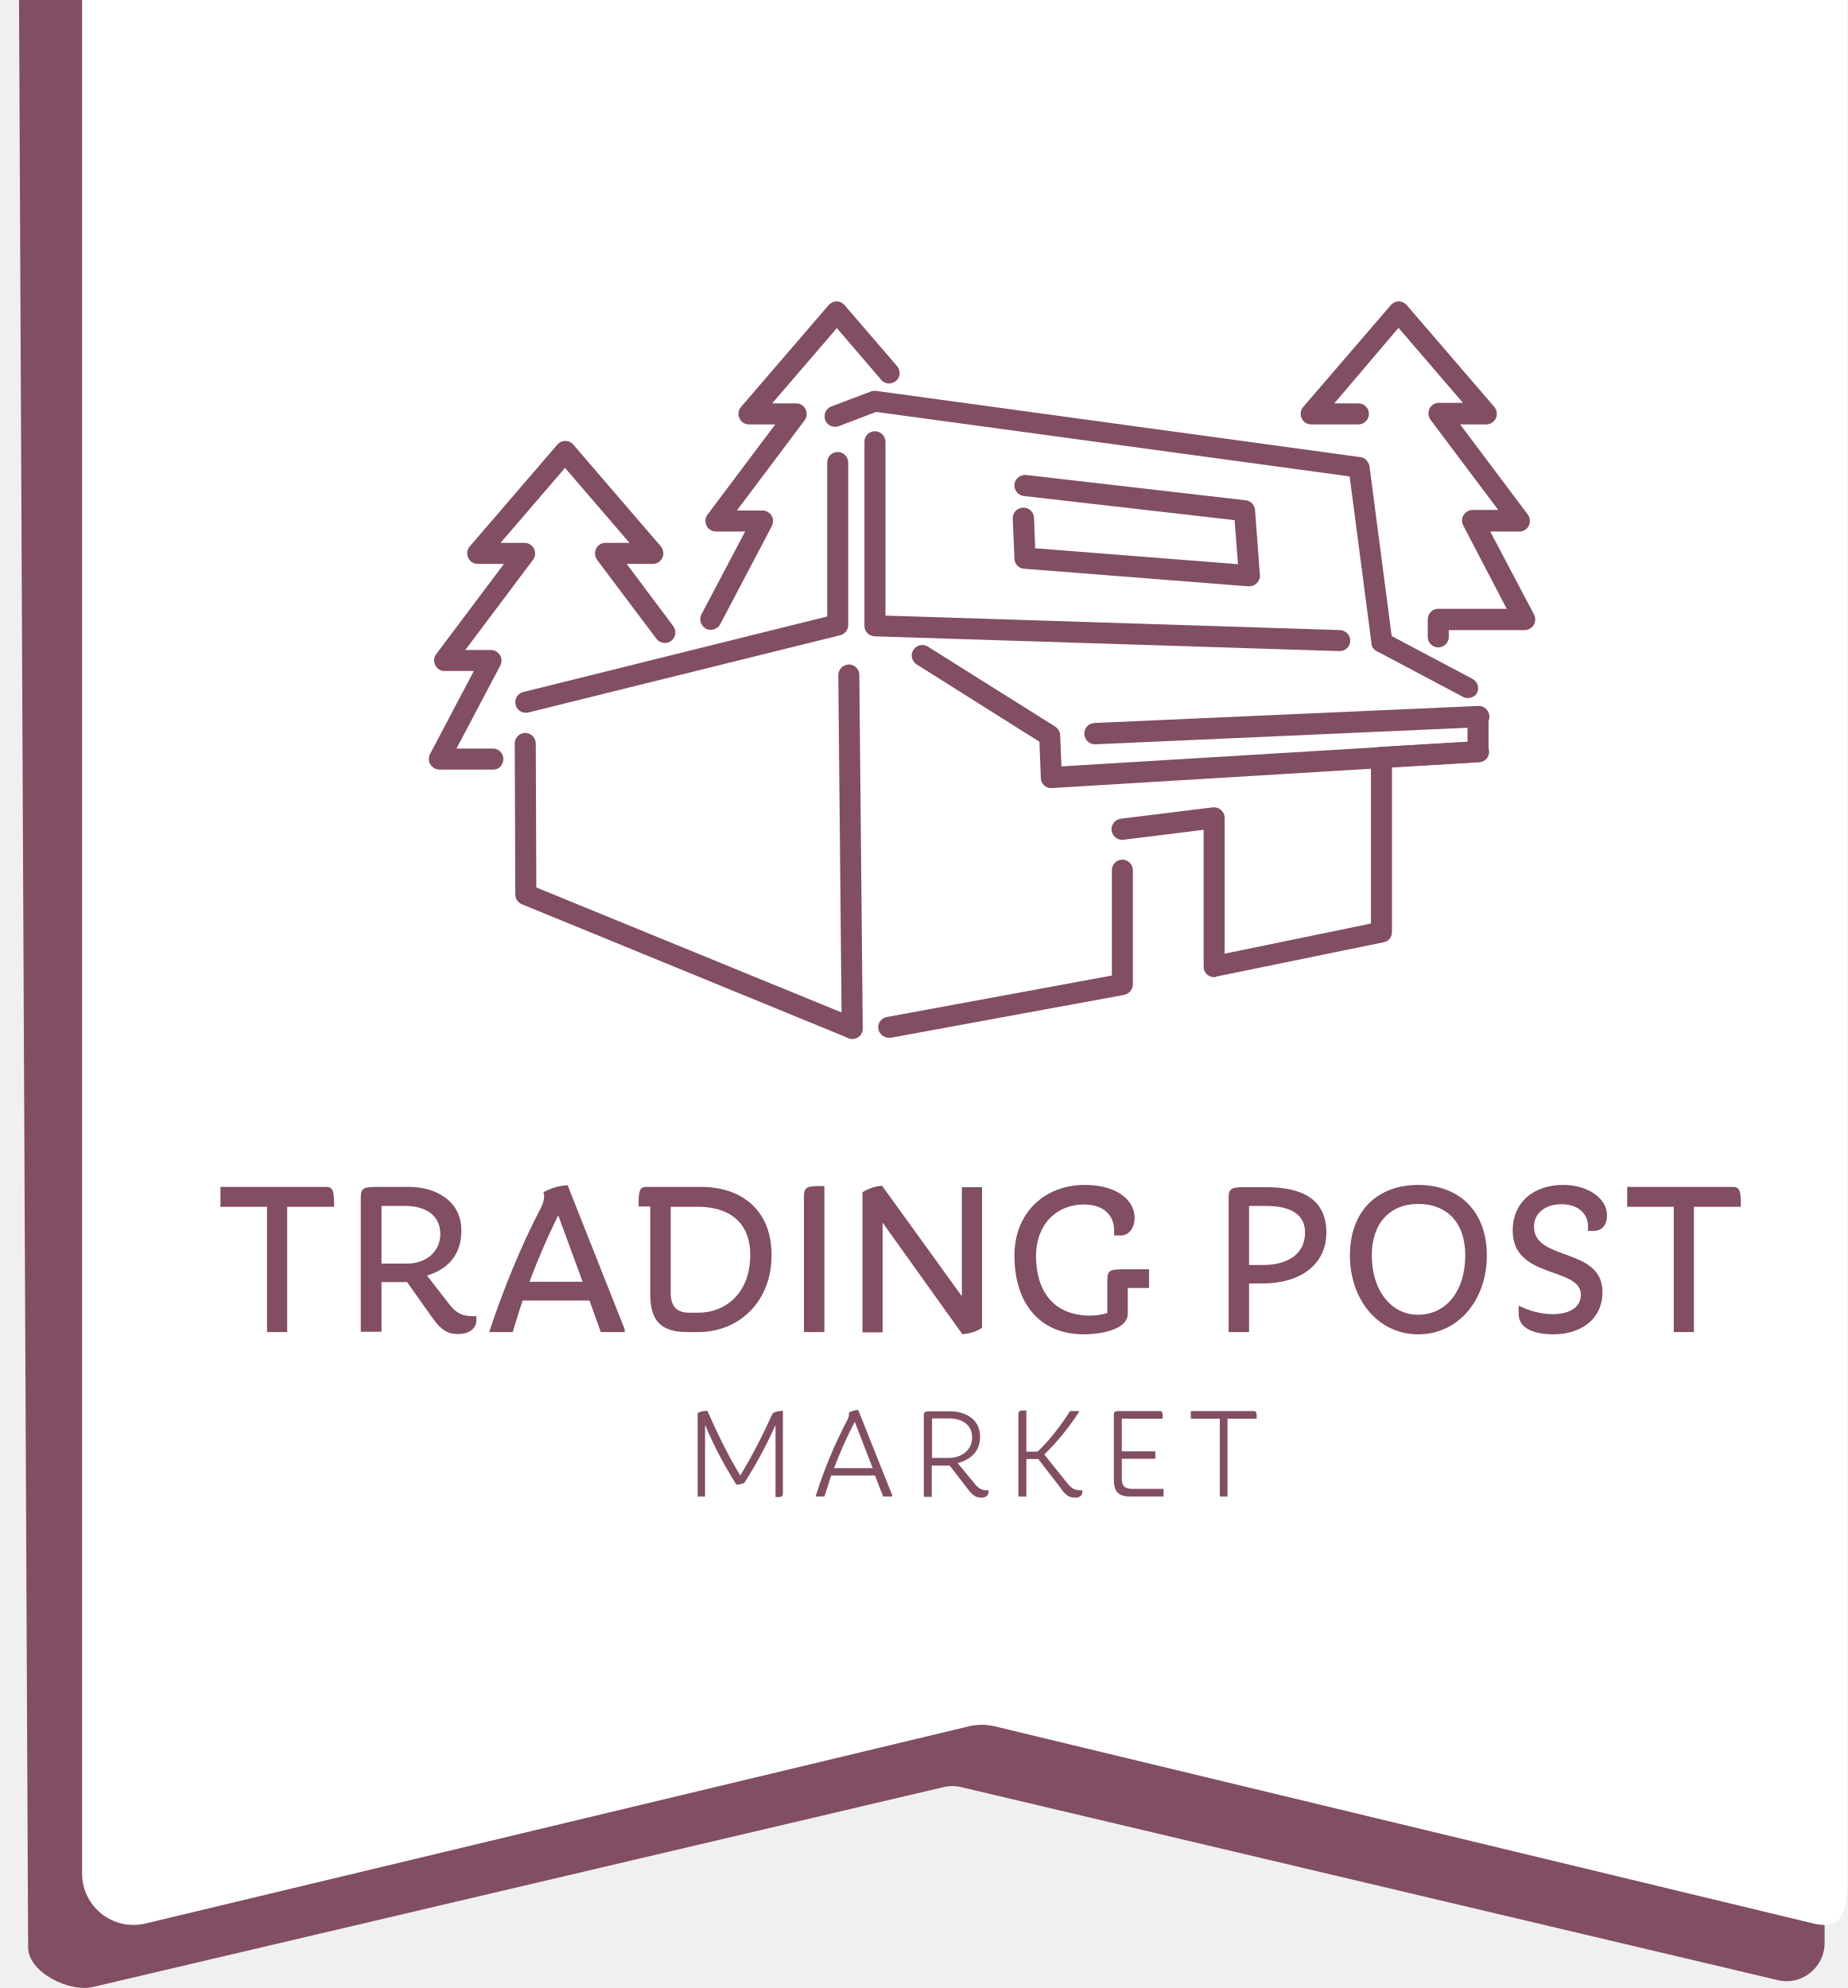
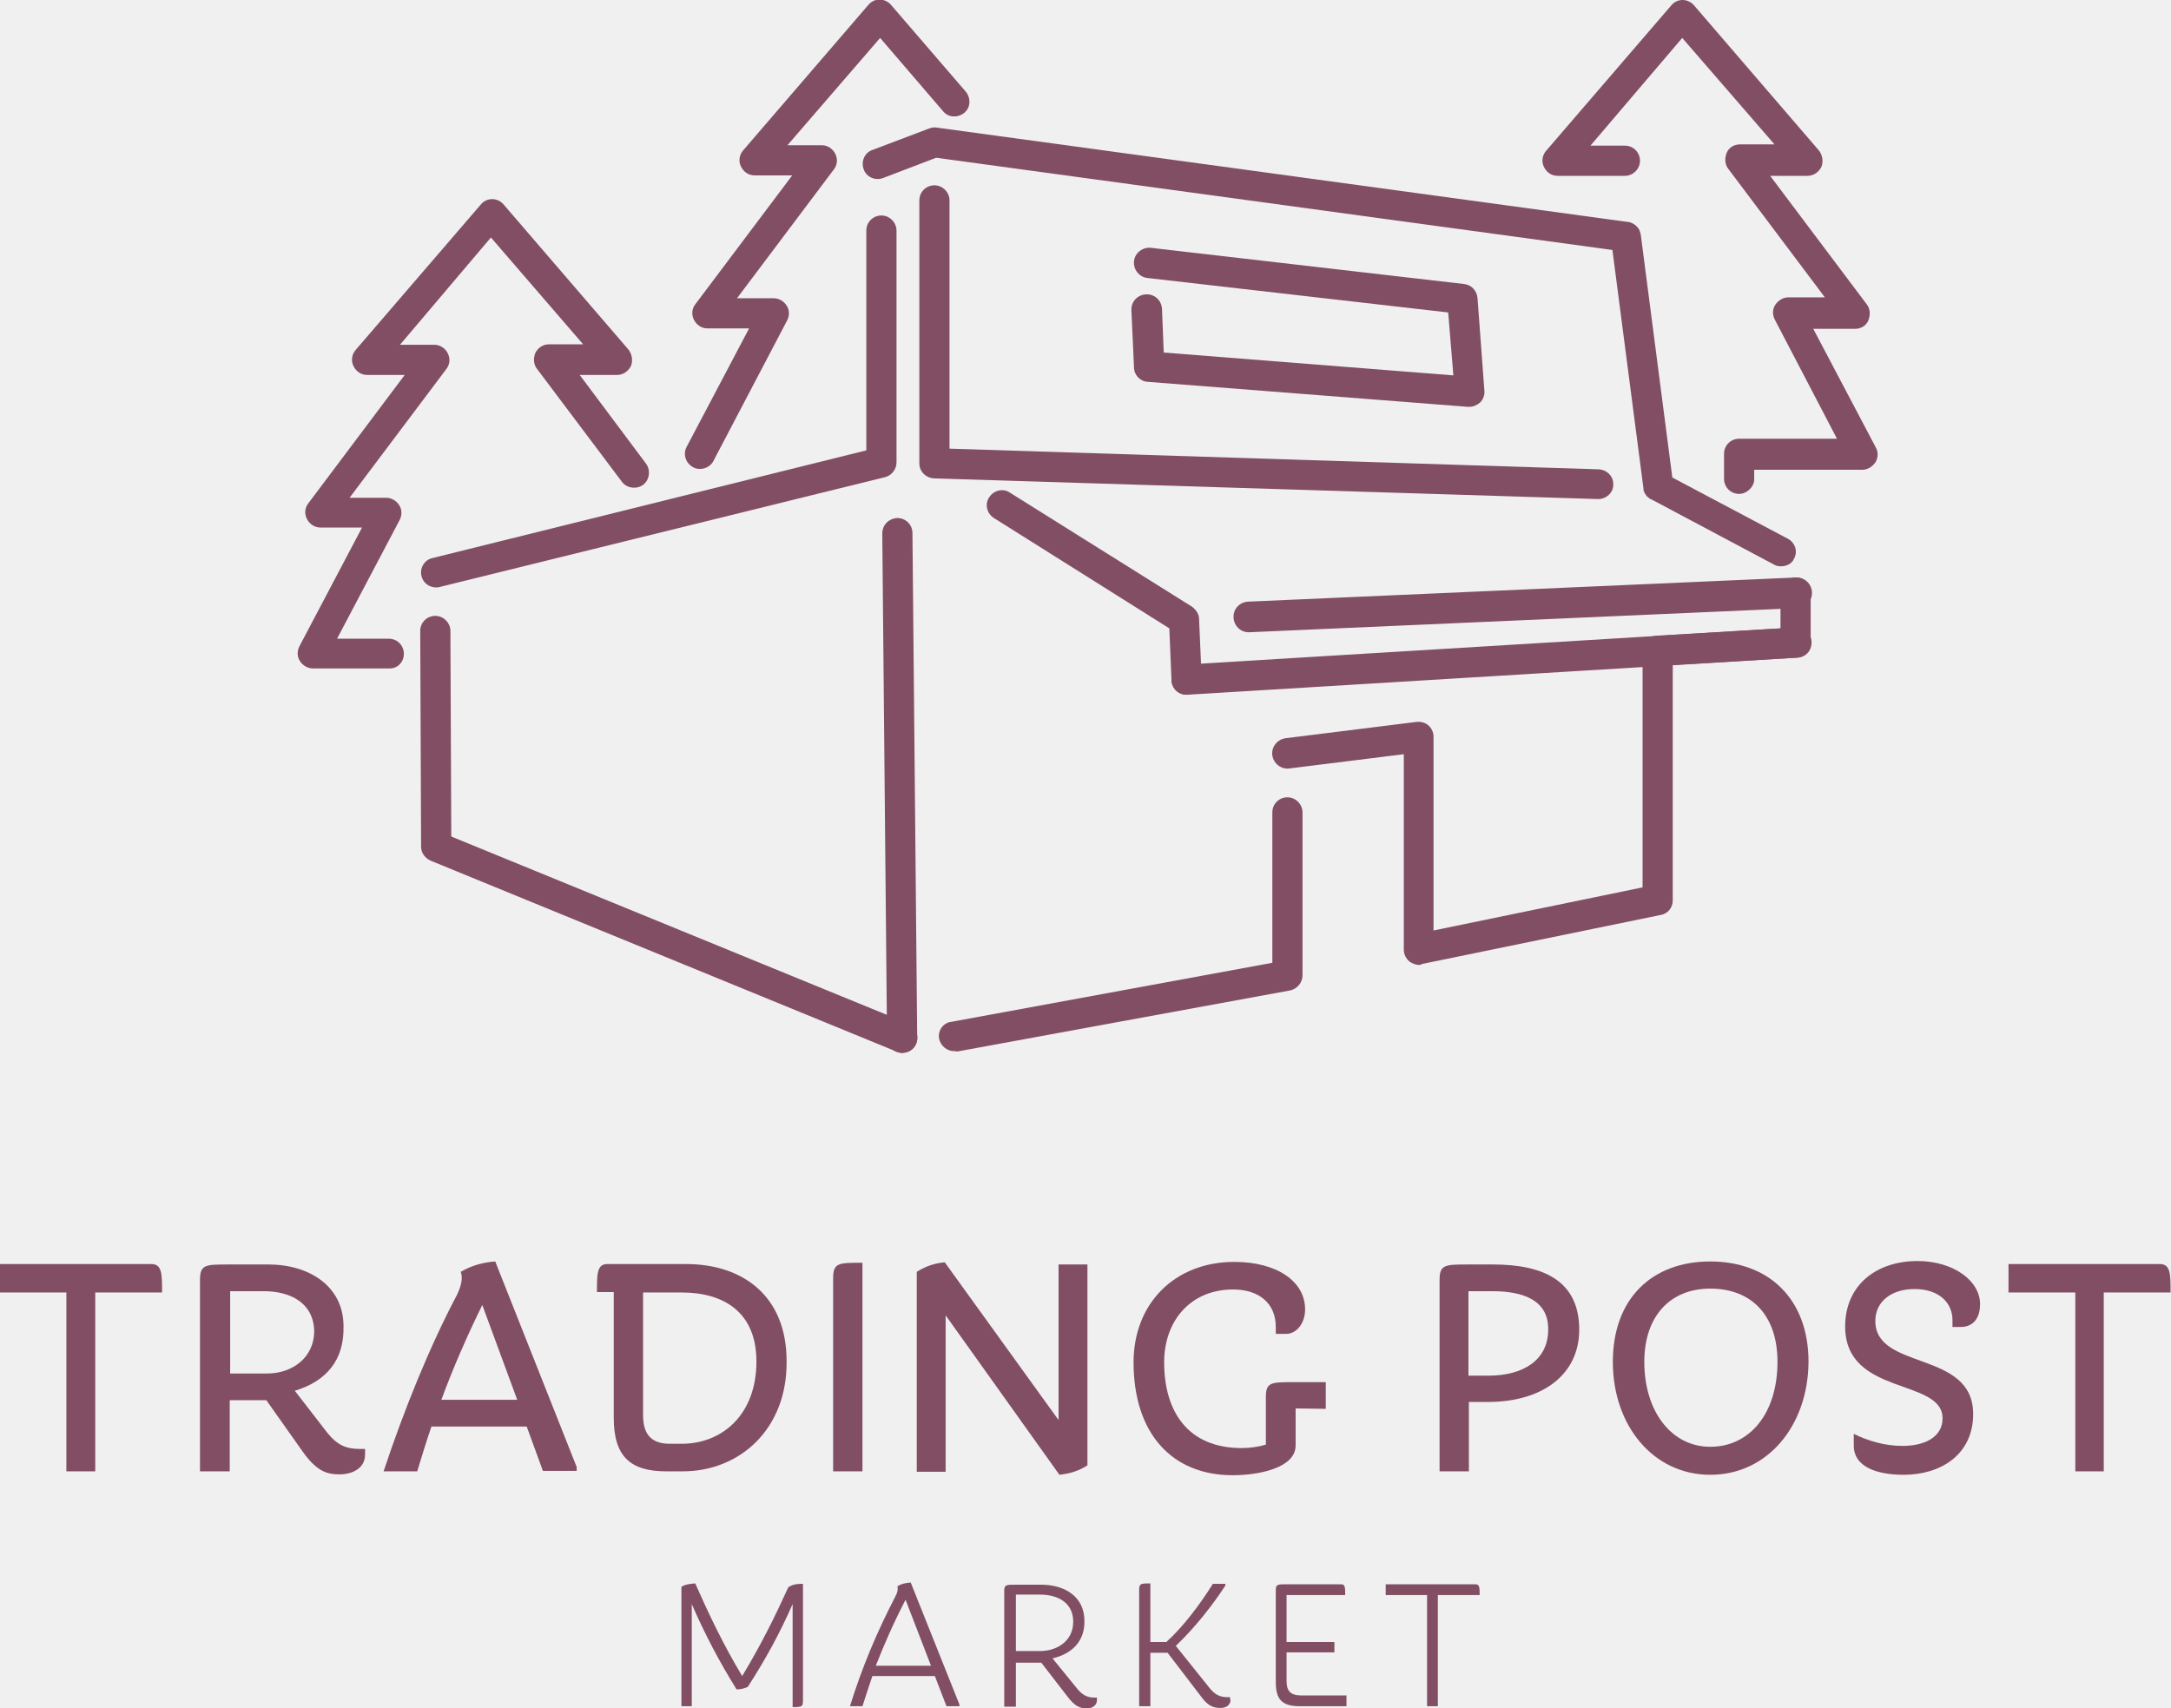
- <svg xmlns="http://www.w3.org/2000/svg" version="1.1" id="Layer_1" x="0px" y="0px" viewBox="0 240 650.3 699.8" enable-background="new 0 240 650.3 699.8" xml:space="preserve">
-   <path fill="#824E63" d="M6.7,240l3.2,685.5c0,8.8,14.6,16,23,13.9l299.2-70.3c2.1-0.5,4.2-0.5,6.3,0l287.3,67.9  c8.5,2.1,16.6-4.4,16.6-13.1V240H6.7z" />
-   <path fill="#FFFFFF" d="M28.9,318.4v581.1c0,11.7,10.9,20.3,22.3,17.6l290.2-69.5c2.8-0.6,5.7-0.6,8.4,0l288.6,69.5  c11.4,2.7,11.9-5.9,11.9-17.6V240H28.9V318.4z" />
+ <svg xmlns="http://www.w3.org/2000/svg" version="1.1" id="Layer_1" x="0px" y="0px" viewBox="0 0 503.7 396.3" enable-background="new 0 0 503.7 396.3" xml:space="preserve">
  <g>
-     <path fill="#824E63" d="M94,708.9v-44.1H77.6v-7h37.3c2.7,0,2.7,2.4,2.7,7h-16.5v44.1H94z" />
-     <path fill="#824E63" d="M150.3,689l8,10.3c2.5,3.2,4.8,4,8.1,4h1.3v1.4c0,3.5-3.3,4.9-6.3,4.9c-3.2,0-5.7-0.7-9.4-6l-8.7-12.3h-9   v17.5H127v-47.2c0-3.8,1.3-3.8,7.2-3.8h9.7c10.1,0,18.5,5.4,18.5,15.2C162.5,681.4,158,686.7,150.3,689z M142.6,664.5h-8.3v20.3   h9.1c6.1,0,11.6-3.8,11.6-10.5C154.9,667.3,149.2,664.5,142.6,664.5z" />
-     <path fill="#824E63" d="M211.5,708.9l-4-11.1H184c-1.3,3.7-2.4,7.5-3.5,11.1h-8.3c5-15.1,11.4-30.8,18.1-43.5   c1.2-2.4,1.5-4.2,1-5.7c2.8-1.6,5.5-2.3,8.5-2.5l20.1,50.7v1H211.5z M196.5,667.8c-3.6,7.3-7.1,15.3-10.1,23.4h18.7L196.5,667.8z" />
-     <path fill="#824E63" d="M245.9,708.9h-4c-8.8,0-13-3.6-13-13.2v-31h-4.1c0-4.5,0-6.9,2.6-6.9h19.4c13.8,0,24.8,7.8,24.8,23.9   C271.7,698.3,260,708.9,245.9,708.9z M236.1,664.8V695c0,4.6,1.8,7.1,6.6,7.1h3c9.8,0,18.4-7,18.4-20.3c0-12.3-8.3-17-18.4-17   H236.1z" />
-     <path fill="#824E63" d="M283,708.9v-47.6c0-3.8,1.3-3.8,7.2-3.8v51.4H283z" />
-     <path fill="#824E63" d="M338.8,709.7l-28.1-39.3v38.6h-7.1v-49.3c2.2-1.4,4.4-2.1,6.9-2.3l28.1,38.9v-38.4h7.1v49.5   C343.6,708.8,341.4,709.4,338.8,709.7z" />
-     <path fill="#824E63" d="M397,693.3v9.1c0,5.5-9,7.3-15.5,7.3c-15,0-24.4-10.3-24.4-27.8c0-14.5,10.1-24.8,24.9-24.8   c10.4,0,17.4,4.8,17.4,11.7c0,3.6-2.2,6.1-4.7,6.1h-2.5v-1.7c0-5.7-4-9.2-10.5-9.2c-10.5,0-17,7.8-17,18c0,12,5.7,21.1,19.1,21.1   c2.1,0,4.1-0.3,6-0.9v-11.6c0-3.8,1.1-3.8,7.2-3.8h7.5v6.6H397z" />
-     <path fill="#824E63" d="M444.5,691.8h-4.8v17.1h-7.2v-47.2c0-3.8,1.3-3.8,7.2-3.8h6c12.4,0,21.2,4,21.2,16   C466.9,685.4,457.4,691.8,444.5,691.8z M445.6,664.5h-5.9v20.8h4.9c8.6,0,14.8-3.8,14.8-11.4C459.4,666.2,452.2,664.5,445.6,664.5z   " />
-     <path fill="#824E63" d="M499.2,709.7c-14,0-24-12.1-24-27.8c0-15.6,9.7-24.8,24-24.8c14.4,0,24.2,9.2,24.2,24.8   C523.4,697.6,513.4,709.7,499.2,709.7z M499.2,663.8c-9.9,0-16.3,6.8-16.3,18.1c0,12.2,6.7,20.9,16.3,20.9   c9.8,0,16.6-8.3,16.6-20.9C515.8,670.3,509.3,663.8,499.2,663.8z" />
-     <path fill="#824E63" d="M546.9,709.7c-6.2,0-12.3-1.7-12.3-7.2v-2.9c3.4,1.7,7.6,3,12,3c5.2,0,9.9-2,9.9-6.8c0-10-24-5.4-24-22.6   c0-10.1,7.5-16.1,17.8-16.1c8.7,0,15.4,4.8,15.4,10.6c0,4.1-2.3,5.6-4.7,5.6h-2v-1.7c0-4.2-3.3-7.7-9.3-7.7c-5.8,0-9.7,3.2-9.7,7.9   c0,12.3,24.1,7.1,24.1,23C564.1,704.7,556.1,709.7,546.9,709.7z" />
-     <path fill="#824E63" d="M589.2,708.9v-44.1h-16.4v-7h37.3c2.7,0,2.7,2.4,2.7,7h-16.5v44.1H589.2z" />
+     <path fill="#824E63" d="M15.4,341.4v-41.5H0v-6.6h35.1c2.5,0,2.5,2.3,2.5,6.6H22.1v41.5H15.4z" />
+     <path fill="#824E63" d="M68.4,322.7l7.5,9.7c2.4,3,4.5,3.8,7.6,3.8h1.2v1.3c0,3.3-3.1,4.6-5.9,4.6c-3,0-5.4-0.7-8.8-5.6l-8.2-11.6   h-8.5v16.5h-6.9v-44.4c0-3.6,1.2-3.6,6.8-3.6h9.1c9.5,0,17.4,5.1,17.4,14.3C79.9,315.6,75.7,320.5,68.4,322.7z M61.2,299.6h-7.8   v19.1h8.6c5.7,0,10.9-3.6,10.9-9.9C72.7,302.3,67.4,299.6,61.2,299.6z" />
+     <path fill="#824E63" d="M126,341.4l-3.8-10.4h-22.1c-1.2,3.5-2.3,7.1-3.3,10.4H89c4.7-14.2,10.7-29,17-40.9c1.1-2.3,1.4-4,0.9-5.4   c2.6-1.5,5.2-2.2,8-2.4l18.9,47.7v0.9H126z M111.9,302.8c-3.4,6.9-6.7,14.4-9.5,22H120L111.9,302.8z" />
+     <path fill="#824E63" d="M158.4,341.4h-3.8c-8.3,0-12.2-3.4-12.2-12.4v-29.2h-3.9c0-4.2,0-6.5,2.4-6.5h18.3c13,0,23.3,7.3,23.3,22.5   C182.7,331.5,171.7,341.4,158.4,341.4z M149.2,299.9v28.4c0,4.3,1.7,6.7,6.2,6.7h2.8c9.2,0,17.3-6.6,17.3-19.1   c0-11.6-7.8-16-17.3-16H149.2z" />
+     <path fill="#824E63" d="M193.3,341.4v-44.8c0-3.6,1.2-3.6,6.8-3.6v48.4L193.3,341.4L193.3,341.4z" />
+     <path fill="#824E63" d="M245.8,342.2l-26.4-37v36.3h-6.7v-46.4c2.1-1.3,4.1-2,6.5-2.2l26.4,36.6v-36.1h6.7V340   C250.3,341.3,248.3,341.9,245.8,342.2z" />
+     <path fill="#824E63" d="M300.6,326.8v8.6c0,5.2-8.5,6.9-14.6,6.9c-14.1,0-23-9.7-23-26.2c0-13.6,9.5-23.3,23.4-23.3   c9.8,0,16.4,4.5,16.4,11c0,3.4-2.1,5.7-4.4,5.7h-2.4v-1.6c0-5.4-3.8-8.7-9.9-8.7c-9.9,0-16,7.3-16,16.9c0,11.3,5.4,19.9,18,19.9   c2,0,3.9-0.3,5.6-0.8v-10.9c0-3.6,1-3.6,6.8-3.6h7.1v6.2L300.6,326.8L300.6,326.8z" />
+     <path fill="#824E63" d="M345.3,325.3h-4.5v16.1H334V297c0-3.6,1.2-3.6,6.8-3.6h5.6c11.7,0,20,3.8,20,15.1   C366.4,319.3,357.4,325.3,345.3,325.3z M346.3,299.6h-5.6v19.6h4.6c8.1,0,13.9-3.6,13.9-10.7C359.3,301.2,352.5,299.6,346.3,299.6z   " />
+     <path fill="#824E63" d="M396.8,342.2c-13.2,0-22.6-11.4-22.6-26.2c0-14.7,9.1-23.3,22.6-23.3c13.6,0,22.8,8.7,22.8,23.3   C419.5,330.8,410.1,342.2,396.8,342.2z M396.8,299c-9.3,0-15.3,6.4-15.3,17c0,11.5,6.3,19.7,15.3,19.7c9.2,0,15.6-7.8,15.6-19.7   C412.4,305.1,406.3,299,396.8,299z" />
+     <path fill="#824E63" d="M441.7,342.2c-5.8,0-11.6-1.6-11.6-6.8v-2.7c3.2,1.6,7.2,2.8,11.3,2.8c4.9,0,9.3-1.9,9.3-6.4   c0-9.4-22.6-5.1-22.6-21.3c0-9.5,7.1-15.2,16.8-15.2c8.2,0,14.5,4.5,14.5,10c0,3.9-2.2,5.3-4.4,5.3H453v-1.6c0-4-3.1-7.2-8.8-7.2   c-5.5,0-9.1,3-9.1,7.4c0,11.6,22.7,6.7,22.7,21.6C457.8,337.5,450.3,342.2,441.7,342.2z" />
+     <path fill="#824E63" d="M481.5,341.4v-41.5H466v-6.6h35.1c2.5,0,2.5,2.3,2.5,6.6h-15.5v41.5H481.5z" />
  </g>
  <g>
-     <path fill="#824E63" d="M273,767v-25.4c-3.2,7.2-6.6,13.5-11,20.4c-0.9,0.4-1.9,0.6-2.8,0.6c-4.4-7-7.9-13.7-11-21v25.2h-2.6v-29.4   c1-0.6,2.2-0.7,3.4-0.8c3.2,7.2,7,15.3,11.6,22.8c4.8-8,8-14.5,11.4-21.9c1.1-0.7,2.2-0.8,3.6-0.9v28.5   C275.6,766.9,275.5,767,273,767z" />
-     <path fill="#824E63" d="M310.9,766.8l-2.9-7.4h-15.4c-0.8,2.4-1.6,4.9-2.4,7.4h-3.1c3-9.6,6.6-18.2,11.2-27c0.5-1,0.7-1.8,0.5-2.5   c1.1-0.7,2.2-0.9,3.3-1l12,30.1v0.4H310.9z M300.9,740.5c-2.9,5.5-5.2,10.8-7.3,16.3h13.6L300.9,740.5z" />
-     <path fill="#824E63" d="M337.1,755l6.1,7.4c1.3,1.6,2.5,2.2,4.2,2.2h0.6v0.6c0,1.4-1.3,2-2.4,2c-1.8,0-3-0.5-4.8-2.9l-6.5-8.4h-6.3   v11h-2.8v-28.6c0-1.5,0.5-1.5,2.8-1.5h6.4c5.5,0,10.6,2.8,10.6,8.9C345.1,750.9,341.6,753.9,337.1,755z M334,739.3h-5.9v13.9h5.9   c4.1,0,8.2-2.4,8.2-7.2C342.2,741.1,338.1,739.3,334,739.3z" />
-     <path fill="#824E63" d="M381,765.2c0,1.4-1.2,2-2.4,2c-2,0-3.3-0.6-5.1-3.2l-8-10.4h-4.2v13.2h-2.8v-28.8c0-1.5,0.5-1.5,2.8-1.5   V751h3.9c4.2-3.8,8.5-9.6,11.5-14.3h3.1v0.4c-3.2,4.9-7.4,10.3-12.2,14.9l8.2,10.2c1.4,1.8,2.7,2.4,4.6,2.4h0.6V765.2z" />
-     <path fill="#824E63" d="M409.6,766.8h-11.5c-4.4,0-6-1.6-6-6v-22.6c0-1.5,0.4-1.5,2.8-1.5h13.4c1,0,1,0.9,1,2.7h-14.4v11.5h11.8   v2.6h-11.8v7c0,2.5,1,3.6,3.7,3.6h11V766.8z" />
-     <path fill="#824E63" d="M429.4,766.8v-27.4h-10.2v-2.7h22.1c1.1,0,1.1,0.9,1.1,2.7h-10.3v27.4H429.4z" />
+     <path fill="#824E63" d="M183.9,396.1v-23.9c-3,6.8-6.2,12.7-10.4,19.2c-0.8,0.4-1.8,0.6-2.6,0.6c-4.1-6.6-7.4-12.9-10.4-19.8v23.7   h-2.4v-27.7c0.9-0.6,2.1-0.7,3.2-0.8c3,6.8,6.6,14.4,10.9,21.5c4.5-7.5,7.5-13.6,10.7-20.6c1-0.7,2.1-0.8,3.4-0.8v26.8   C186.3,396,186.2,396.1,183.9,396.1z" />
+     <path fill="#824E63" d="M219.6,395.9l-2.7-7h-14.5c-0.8,2.3-1.5,4.6-2.3,7h-2.9c2.8-9,6.2-17.1,10.5-25.4c0.5-0.9,0.7-1.7,0.5-2.4   c1-0.7,2.1-0.8,3.1-0.9l11.3,28.3v0.4H219.6z M210.1,371.2c-2.7,5.2-4.9,10.2-6.9,15.3h12.8L210.1,371.2z" />
+     <path fill="#824E63" d="M244.2,384.8l5.7,7c1.2,1.5,2.4,2.1,4,2.1h0.6v0.6c0,1.3-1.2,1.9-2.3,1.9c-1.7,0-2.8-0.5-4.5-2.7l-6.1-7.9   h-5.9V396H233v-26.9c0-1.4,0.5-1.4,2.6-1.4h6c5.2,0,10,2.6,10,8.4C251.7,381,248.5,383.8,244.2,384.8z M241.3,370h-5.6v13.1h5.6   c3.9,0,7.7-2.3,7.7-6.8C249,371.7,245.2,370,241.3,370z" />
+     <path fill="#824E63" d="M285.5,394.4c0,1.3-1.1,1.9-2.3,1.9c-1.9,0-3.1-0.6-4.8-3l-7.5-9.8h-4v12.4h-2.6v-27.1   c0-1.4,0.5-1.4,2.6-1.4v13.6h3.7c4-3.6,8-9,10.8-13.5h2.9v0.4c-3,4.6-7,9.7-11.5,14l7.7,9.6c1.3,1.7,2.5,2.3,4.3,2.3h0.6V394.4z" />
+     <path fill="#824E63" d="M312.4,395.9h-10.8c-4.1,0-5.6-1.5-5.6-5.6V369c0-1.4,0.4-1.4,2.6-1.4h12.6c0.9,0,0.9,0.8,0.9,2.5h-13.6   V381h11.1v2.4h-11.1v6.6c0,2.4,0.9,3.4,3.5,3.4h10.4V395.9z" />
+     <path fill="#824E63" d="M331.1,395.9v-25.8h-9.6v-2.5h20.8c1,0,1,0.8,1,2.5h-9.7v25.8H331.1z" />
  </g>
  <g>
    <g>
-       <path fill="none" stroke="#824E63" stroke-width="7.443" stroke-linecap="round" stroke-linejoin="round" stroke-miterlimit="10" d="    M298.8,510.8" />
+       <path fill="none" stroke="#824E63" stroke-width="7.443" stroke-linecap="round" stroke-linejoin="round" stroke-miterlimit="10" d="    M208.2,155" />
    </g>
    <g>
-       <path fill="#824E63" d="M370.1,517.4c-2,0-3.6-1.6-3.7-3.6l-0.5-12.7l-43.2-27.2c-1.7-1.1-2.3-3.4-1.2-5.1    c1.1-1.7,3.4-2.3,5.1-1.2l44.9,28.2c1,0.7,1.7,1.8,1.7,3l0.6,14.7c0.1,2.1-1.5,3.8-3.6,3.9C370.2,517.4,370.1,517.4,370.1,517.4z" />
+       <path fill="#824E63" d="M275.3,161.2c-1.9,0-3.4-1.5-3.5-3.4l-0.5-12l-40.7-25.6c-1.6-1-2.2-3.2-1.1-4.8c1-1.6,3.2-2.2,4.8-1.1    l42.3,26.5c0.9,0.7,1.6,1.7,1.6,2.8l0.6,13.8C278.8,159.5,277.3,161.1,275.3,161.2C275.4,161.2,275.3,161.2,275.3,161.2z" />
    </g>
    <g>
-       <path fill="#824E63" d="M300,605.7c-0.5,0-0.9-0.1-1.4-0.3l-114.9-47.1c-1.4-0.6-2.3-1.9-2.3-3.4l-0.2-53.2c0-2.1,1.7-3.7,3.7-3.7    c0,0,0,0,0,0c2,0,3.7,1.7,3.7,3.7l0.2,50.7l112.6,46.1c1.9,0.8,2.8,3,2,4.9C302.9,604.9,301.5,605.7,300,605.7z M312.9,605.3    c-1.8,0-3.3-1.3-3.7-3c-0.4-2,1-4,3-4.3l79.2-14.6v-37.1c0-2.1,1.7-3.7,3.7-3.7s3.7,1.7,3.7,3.7v40.2c0,1.8-1.3,3.3-3,3.7    l-82.2,15.1C313.4,605.3,313.2,605.3,312.9,605.3z M427.5,584c-0.8,0-1.7-0.3-2.4-0.8c-0.9-0.7-1.4-1.8-1.4-2.9v-48.2l-28.2,3.5    c-2,0.3-3.9-1.2-4.2-3.2c-0.3-2,1.2-3.9,3.2-4.2l32.4-4c1.1-0.1,2.1,0.2,2.9,0.9c0.8,0.7,1.3,1.7,1.3,2.8v47.8l51.5-10.6v-58.5    c0-2,1.5-3.6,3.5-3.7l30.5-1.8v-8.8c0-2.1,1.7-3.7,3.7-3.7s3.7,1.7,3.7,3.7v12.3c0,2-1.5,3.6-3.5,3.7l-30.5,1.8v58    c0,1.8-1.2,3.3-3,3.6l-59,12.1C428,583.9,427.8,584,427.5,584z M185.1,490.9c-1.7,0-3.2-1.1-3.6-2.8c-0.5-2,0.7-4,2.7-4.5    l107-26.6v-54.2c0-2.1,1.7-3.7,3.7-3.7s3.7,1.7,3.7,3.7v57.2c0,1.7-1.2,3.2-2.8,3.6L186,490.8    C185.7,490.9,185.4,490.9,185.1,490.9z M516.7,485.7c-0.6,0-1.2-0.1-1.7-0.4l-30.2-16c-0.1,0-0.2-0.1-0.3-0.1    c-0.4-0.3-0.8-0.6-1.1-1c-0.3-0.4-0.5-0.9-0.6-1.4c0-0.1,0-0.2,0-0.3l-7.7-58.8l-166.7-22.7l-13.1,5c-1.9,0.7-4.1-0.2-4.8-2.1    c-0.7-1.9,0.2-4.1,2.1-4.8l14-5.3c0.6-0.2,1.2-0.3,1.8-0.2l170.4,23.3c0.3,0,0.6,0.1,0.9,0.2c0.5,0.2,1,0.5,1.3,0.9    c0.4,0.4,0.7,0.9,0.9,1.4c0.1,0.3,0.2,0.6,0.2,0.8l7.8,59.7l28.5,15.1c1.8,1,2.5,3.2,1.5,5C519.4,485,518.1,485.7,516.7,485.7z     M439.8,446.4c-0.1,0-0.2,0-0.3,0l-79-6.2c-1.9-0.1-3.4-1.7-3.4-3.6l-0.6-14c-0.1-2.1,1.5-3.8,3.6-3.9c2.1-0.1,3.8,1.5,3.9,3.6    l0.4,10.7l71.4,5.6l-1.2-15.5l-74.2-8.5c-2-0.2-3.5-2.1-3.3-4.1c0.2-2,2.1-3.5,4.1-3.3l77.3,8.9c1.8,0.2,3.1,1.6,3.3,3.4l1.7,22.9    c0.1,1.1-0.3,2.1-1.1,2.9C441.7,446,440.8,446.4,439.8,446.4z" />
+       <path fill="#824E63" d="M209.3,244.3c-0.5,0-0.8-0.1-1.3-0.3L99.9,199.7c-1.3-0.6-2.2-1.8-2.2-3.2l-0.2-50.1c0-2,1.6-3.5,3.5-3.5    l0,0c1.9,0,3.5,1.6,3.5,3.5l0.2,47.7l106,43.4c1.8,0.8,2.6,2.8,1.9,4.6C212,243.6,210.7,244.3,209.3,244.3z M221.4,243.9    c-1.7,0-3.1-1.2-3.5-2.8c-0.4-1.9,0.9-3.8,2.8-4l74.5-13.7v-34.9c0-2,1.6-3.5,3.5-3.5s3.5,1.6,3.5,3.5v37.8c0,1.7-1.2,3.1-2.8,3.5    l-77.4,14.2C221.9,243.9,221.7,243.9,221.4,243.9z M329.3,223.9c-0.8,0-1.6-0.3-2.3-0.8c-0.8-0.7-1.3-1.7-1.3-2.7V175l-26.5,3.3    c-1.9,0.3-3.7-1.1-4-3c-0.3-1.9,1.1-3.7,3-4l30.5-3.8c1-0.1,2,0.2,2.7,0.8s1.2,1.6,1.2,2.6v45l48.5-10V151c0-1.9,1.4-3.4,3.3-3.5    l28.7-1.7v-8.3c0-2,1.6-3.5,3.5-3.5c1.9,0,3.5,1.6,3.5,3.5v11.6c0,1.9-1.4,3.4-3.3,3.5l-28.7,1.7v54.6c0,1.7-1.1,3.1-2.8,3.4    l-55.5,11.4C329.8,223.8,329.6,223.9,329.3,223.9z M101.2,136.3c-1.6,0-3-1-3.4-2.6c-0.5-1.9,0.7-3.8,2.5-4.2l100.7-25v-51    c0-2,1.6-3.5,3.5-3.5c1.9,0,3.5,1.6,3.5,3.5v53.8c0,1.6-1.1,3-2.6,3.4L102,136.2C101.7,136.3,101.5,136.3,101.2,136.3z     M413.2,131.4c-0.6,0-1.1-0.1-1.6-0.4l-28.4-15.1c-0.1,0-0.2-0.1-0.3-0.1c-0.4-0.3-0.8-0.6-1-0.9c-0.3-0.4-0.5-0.8-0.6-1.3    c0-0.1,0-0.2,0-0.3L374.1,58L217.2,36.6l-12.3,4.7c-1.8,0.7-3.9-0.2-4.5-2c-0.7-1.8,0.2-3.9,2-4.5l13.2-5c0.6-0.2,1.1-0.3,1.7-0.2    l160.4,21.9c0.3,0,0.6,0.1,0.8,0.2c0.5,0.2,0.9,0.5,1.2,0.8c0.4,0.4,0.7,0.8,0.8,1.3c0.1,0.3,0.2,0.6,0.2,0.8l7.3,56.2l26.8,14.2    c1.7,0.9,2.4,3,1.4,4.7C415.8,130.7,414.6,131.4,413.2,131.4z M340.9,94.4c-0.1,0-0.2,0-0.3,0l-74.3-5.8c-1.8-0.1-3.2-1.6-3.2-3.4    L262.5,72c-0.1-2,1.4-3.6,3.4-3.7c2-0.1,3.6,1.4,3.7,3.4l0.4,10.1l67.2,5.3L336,72.5l-69.8-8c-1.9-0.2-3.3-2-3.1-3.9    c0.2-1.9,2-3.3,3.9-3.1l72.7,8.4c1.7,0.2,2.9,1.5,3.1,3.2l1.6,21.6c0.1,1-0.3,2-1,2.7C342.7,94,341.8,94.4,340.9,94.4z" />
    </g>
    <g>
-       <path fill="#824E63" d="M370.1,517.4c-2,0-3.6-1.5-3.7-3.5c-0.1-2.1,1.4-3.8,3.5-3.9l150.4-9.1c2.1-0.1,3.8,1.4,3.9,3.5    c0.1,2.1-1.4,3.8-3.5,3.9l-150.4,9.1C370.2,517.4,370.1,517.4,370.1,517.4z" />
+       <path fill="#824E63" d="M275.3,161.2c-1.9,0-3.4-1.4-3.5-3.3c-0.1-2,1.3-3.6,3.3-3.7l141.5-8.6c2-0.1,3.6,1.3,3.7,3.3    c0.1,2-1.3,3.6-3.3,3.7l-141.5,8.6C275.4,161.2,275.3,161.2,275.3,161.2z" />
    </g>
    <g>
-       <path fill="#824E63" d="M385.4,502c-2,0-3.6-1.6-3.7-3.6c-0.1-2.1,1.5-3.8,3.6-3.9l135.1-6c2-0.1,3.8,1.5,3.9,3.6    c0.1,2.1-1.5,3.8-3.6,3.9l-135.1,6C385.5,502,385.4,502,385.4,502z" />
+       <path fill="#824E63" d="M289.7,146.7c-1.9,0-3.4-1.5-3.5-3.4c-0.1-2,1.4-3.6,3.4-3.7l127.1-5.6c1.9-0.1,3.6,1.4,3.7,3.4    c0.1,2-1.4,3.6-3.4,3.7l-127.1,5.6C289.8,146.7,289.7,146.7,289.7,146.7z" />
    </g>
    <g>
-       <path fill="#824E63" d="M300,605.7c-2,0-3.7-1.6-3.7-3.7l-1.2-124.3c0-2.1,1.6-3.7,3.7-3.8c0,0,0,0,0,0c2,0,3.7,1.6,3.7,3.7    l1.2,124.3C303.8,604,302.1,605.7,300,605.7C300,605.7,300,605.7,300,605.7z" />
+       <path fill="#824E63" d="M209.3,244.3c-1.9,0-3.5-1.5-3.5-3.5l-1.1-117c0-2,1.5-3.5,3.5-3.6l0,0c1.9,0,3.5,1.5,3.5,3.5l1.1,117    C212.9,242.7,211.3,244.3,209.3,244.3L209.3,244.3z" />
    </g>
    <g>
-       <path fill="#824E63" d="M471.6,469.2c0,0-0.1,0-0.1,0L307.9,464c-2-0.1-3.6-1.7-3.6-3.7v-64.8c0-2.1,1.7-3.7,3.7-3.7    s3.7,1.7,3.7,3.7v61.2l160,5.1c2.1,0.1,3.7,1.8,3.6,3.8C475.3,467.6,473.6,469.2,471.6,469.2z" />
+       <path fill="#824E63" d="M370.8,115.8L370.8,115.8L216.7,111c-1.9-0.1-3.4-1.6-3.4-3.5v-61c0-2,1.6-3.5,3.5-3.5    c1.9,0,3.5,1.6,3.5,3.5v57.6l150.6,4.8c2,0.1,3.5,1.7,3.4,3.6C374.3,114.3,372.7,115.8,370.8,115.8z" />
    </g>
    <g>
-       <path fill="none" stroke="#824E63" stroke-width="7.443" stroke-linecap="round" stroke-linejoin="round" stroke-miterlimit="10" d="    M480.7,421.5" />
+       <path fill="none" stroke="#824E63" stroke-width="7.443" stroke-linecap="round" stroke-linejoin="round" stroke-miterlimit="10" d="    M379.4,71" />
    </g>
    <g>
-       <path fill="#824E63" d="M506.3,467.9c-2.1,0-3.7-1.7-3.7-3.7v-6.2c0-2.1,1.7-3.7,3.7-3.7h24.1L515.1,425c-0.6-1.2-0.6-2.5,0.1-3.7    c0.7-1.1,1.9-1.8,3.2-1.8h9l-23.8-31.7c-0.8-1.1-1-2.6-0.4-3.9c0.6-1.3,1.9-2.1,3.3-2.1h8.5l-22.7-26.4L469.7,382h8.5    c2.1,0,3.7,1.7,3.7,3.7s-1.7,3.7-3.7,3.7h-16.6c-1.5,0-2.8-0.8-3.4-2.2c-0.6-1.3-0.4-2.9,0.6-4l30.8-35.8c0.7-0.8,1.7-1.3,2.8-1.3    c1.1,0,2.1,0.5,2.8,1.3l30.8,35.8c0.9,1.1,1.2,2.7,0.6,4c-0.6,1.3-1.9,2.2-3.4,2.2H514l23.8,31.7c0.8,1.1,1,2.6,0.4,3.9    s-1.9,2.1-3.3,2.1h-10.3l15.4,29.2c0.6,1.2,0.6,2.5-0.1,3.7c-0.7,1.1-1.9,1.8-3.2,1.8H510v2.5C510,466.2,508.3,467.9,506.3,467.9z    " />
+       <path fill="#824E63" d="M403.5,114.6c-2,0-3.5-1.6-3.5-3.5v-5.8c0-2,1.6-3.5,3.5-3.5h22.7l-14.4-27.6c-0.6-1.1-0.6-2.4,0.1-3.5    c0.7-1,1.8-1.7,3-1.7h8.5l-22.4-29.8c-0.8-1-0.9-2.4-0.4-3.7s1.8-2,3.1-2h8L390.3,8.8l-21.3,25h8c2,0,3.5,1.6,3.5,3.5    c0,1.9-1.6,3.5-3.5,3.5h-15.6c-1.4,0-2.6-0.8-3.2-2.1c-0.6-1.2-0.4-2.7,0.6-3.8l29-33.7c0.7-0.8,1.6-1.2,2.6-1.2s2,0.5,2.6,1.2    l29,33.7c0.8,1,1.1,2.5,0.6,3.8c-0.6,1.2-1.8,2.1-3.2,2.1h-8.7l22.4,29.8c0.8,1,0.9,2.4,0.4,3.7s-1.8,2-3.1,2h-9.7l14.5,27.5    c0.6,1.1,0.6,2.4-0.1,3.5c-0.7,1-1.8,1.7-3,1.7h-25.1v2.4C406.9,113,405.3,114.6,403.5,114.6z" />
    </g>
    <g>
-       <path fill="#824E63" d="M173.7,510.9h-19c-1.3,0-2.5-0.7-3.2-1.8c-0.7-1.1-0.7-2.5-0.1-3.7l15.4-29.2h-10.3    c-1.4,0-2.7-0.8-3.3-2.1c-0.6-1.3-0.5-2.8,0.4-3.9l23.8-31.7h-9.2c-1.5,0-2.8-0.8-3.4-2.2c-0.6-1.3-0.4-2.9,0.6-4l30.8-35.8    c0.7-0.8,1.7-1.3,2.8-1.3s2.1,0.5,2.8,1.3l30.8,35.8c0.9,1.1,1.2,2.7,0.6,4c-0.6,1.3-1.9,2.2-3.4,2.2h-9.2l16.4,21.9    c1.2,1.6,0.9,4-0.7,5.2c-1.6,1.2-4,0.9-5.2-0.7l-20.9-27.8c-0.8-1.1-1-2.6-0.4-3.9c0.6-1.3,1.9-2.1,3.3-2.1h8.5l-22.7-26.4    l-22.7,26.4h8.5c1.4,0,2.7,0.8,3.3,2.1c0.6,1.3,0.5,2.8-0.4,3.9l-23.8,31.7h9c1.3,0,2.5,0.7,3.2,1.8c0.7,1.1,0.7,2.5,0.1,3.7    l-15.4,29.2h12.8c2.1,0,3.7,1.7,3.7,3.7S175.7,510.9,173.7,510.9z" />
+       <path fill="#824E63" d="M90.4,155.1H72.6c-1.2,0-2.4-0.7-3-1.7c-0.7-1-0.7-2.4-0.1-3.5l14.5-27.5h-9.7c-1.3,0-2.5-0.8-3.1-2    c-0.6-1.2-0.5-2.6,0.4-3.7L93.9,87h-8.7c-1.4,0-2.6-0.8-3.2-2.1c-0.6-1.2-0.4-2.7,0.6-3.8l29-33.7c0.7-0.8,1.6-1.2,2.6-1.2    c1,0,2,0.5,2.6,1.2l29,33.7c0.8,1,1.1,2.5,0.6,3.8c-0.6,1.2-1.8,2.1-3.2,2.1h-8.7l15.4,20.6c1.1,1.5,0.8,3.8-0.7,4.9    c-1.5,1.1-3.8,0.8-4.9-0.7l-19.7-26.2c-0.8-1-0.9-2.4-0.4-3.7c0.6-1.2,1.8-2,3.1-2h8l-21.4-24.8L92.8,80h8c1.3,0,2.5,0.8,3.1,2    c0.6,1.2,0.5,2.6-0.4,3.7l-22.4,29.8h8.5c1.2,0,2.4,0.7,3,1.7c0.7,1,0.7,2.4,0.1,3.5l-14.5,27.5h12c2,0,3.5,1.6,3.5,3.5    S92.3,155.1,90.4,155.1z" />
    </g>
    <g>
-       <path fill="#824E63" d="M250.2,461.7c-0.6,0-1.2-0.1-1.7-0.4c-1.8-1-2.5-3.2-1.6-5l15.4-29.2h-10.3c-1.4,0-2.7-0.8-3.3-2.1    c-0.6-1.3-0.5-2.8,0.4-3.9l23.8-31.7h-9.2c-1.5,0-2.8-0.8-3.4-2.2c-0.6-1.3-0.4-2.9,0.6-4l30.8-35.8c0.7-0.8,1.7-1.3,2.8-1.3    s2.1,0.5,2.8,1.3l18.5,21.5c1.3,1.6,1.2,3.9-0.4,5.2c-1.6,1.3-3.9,1.2-5.2-0.4l-15.6-18.2L271.8,382h8.5c1.4,0,2.7,0.8,3.3,2.1    c0.6,1.3,0.5,2.8-0.4,3.9l-23.8,31.7h9c1.3,0,2.5,0.7,3.2,1.8c0.7,1.1,0.7,2.5,0.1,3.7l-18.2,34.6    C252.9,460.9,251.6,461.7,250.2,461.7z" />
+       <path fill="#824E63" d="M162.4,108.8c-0.6,0-1.1-0.1-1.6-0.4c-1.7-0.9-2.4-3-1.5-4.7l14.5-27.5h-9.7c-1.3,0-2.5-0.8-3.1-2    c-0.6-1.2-0.5-2.6,0.4-3.7l22.4-29.8h-8.7c-1.4,0-2.6-0.8-3.2-2.1c-0.6-1.2-0.4-2.7,0.6-3.8l29-33.7c0.7-0.8,1.6-1.2,2.6-1.2    s2,0.5,2.6,1.2l17.4,20.2c1.2,1.5,1.1,3.7-0.4,4.9c-1.5,1.2-3.7,1.1-4.9-0.4L204.2,8.8l-21.5,24.9h8c1.3,0,2.5,0.8,3.1,2    c0.6,1.2,0.5,2.6-0.4,3.7l-22.4,29.8h8.5c1.2,0,2.4,0.7,3,1.7c0.7,1,0.7,2.4,0.1,3.5L165.5,107C165,108,163.8,108.8,162.4,108.8z" />
    </g>
  </g>
  <g>
-     <path fill="none" stroke="#5F755C" stroke-width="7.912" stroke-linecap="round" stroke-linejoin="round" stroke-miterlimit="10" d="   M306.4,541.4" />
+     <path fill="none" stroke="#5F755C" stroke-width="7.912" stroke-linecap="round" stroke-linejoin="round" stroke-miterlimit="10" d="   M215.3,183.8" />
  </g>
  <g>
-     <path fill="none" stroke="#5F755C" stroke-width="7.912" stroke-linecap="round" stroke-linejoin="round" stroke-miterlimit="10" d="   M460.2,465.8" />
+     <path fill="none" stroke="#5F755C" stroke-width="7.912" stroke-linecap="round" stroke-linejoin="round" stroke-miterlimit="10" d="   M360.1,112.7" />
  </g>
</svg>
